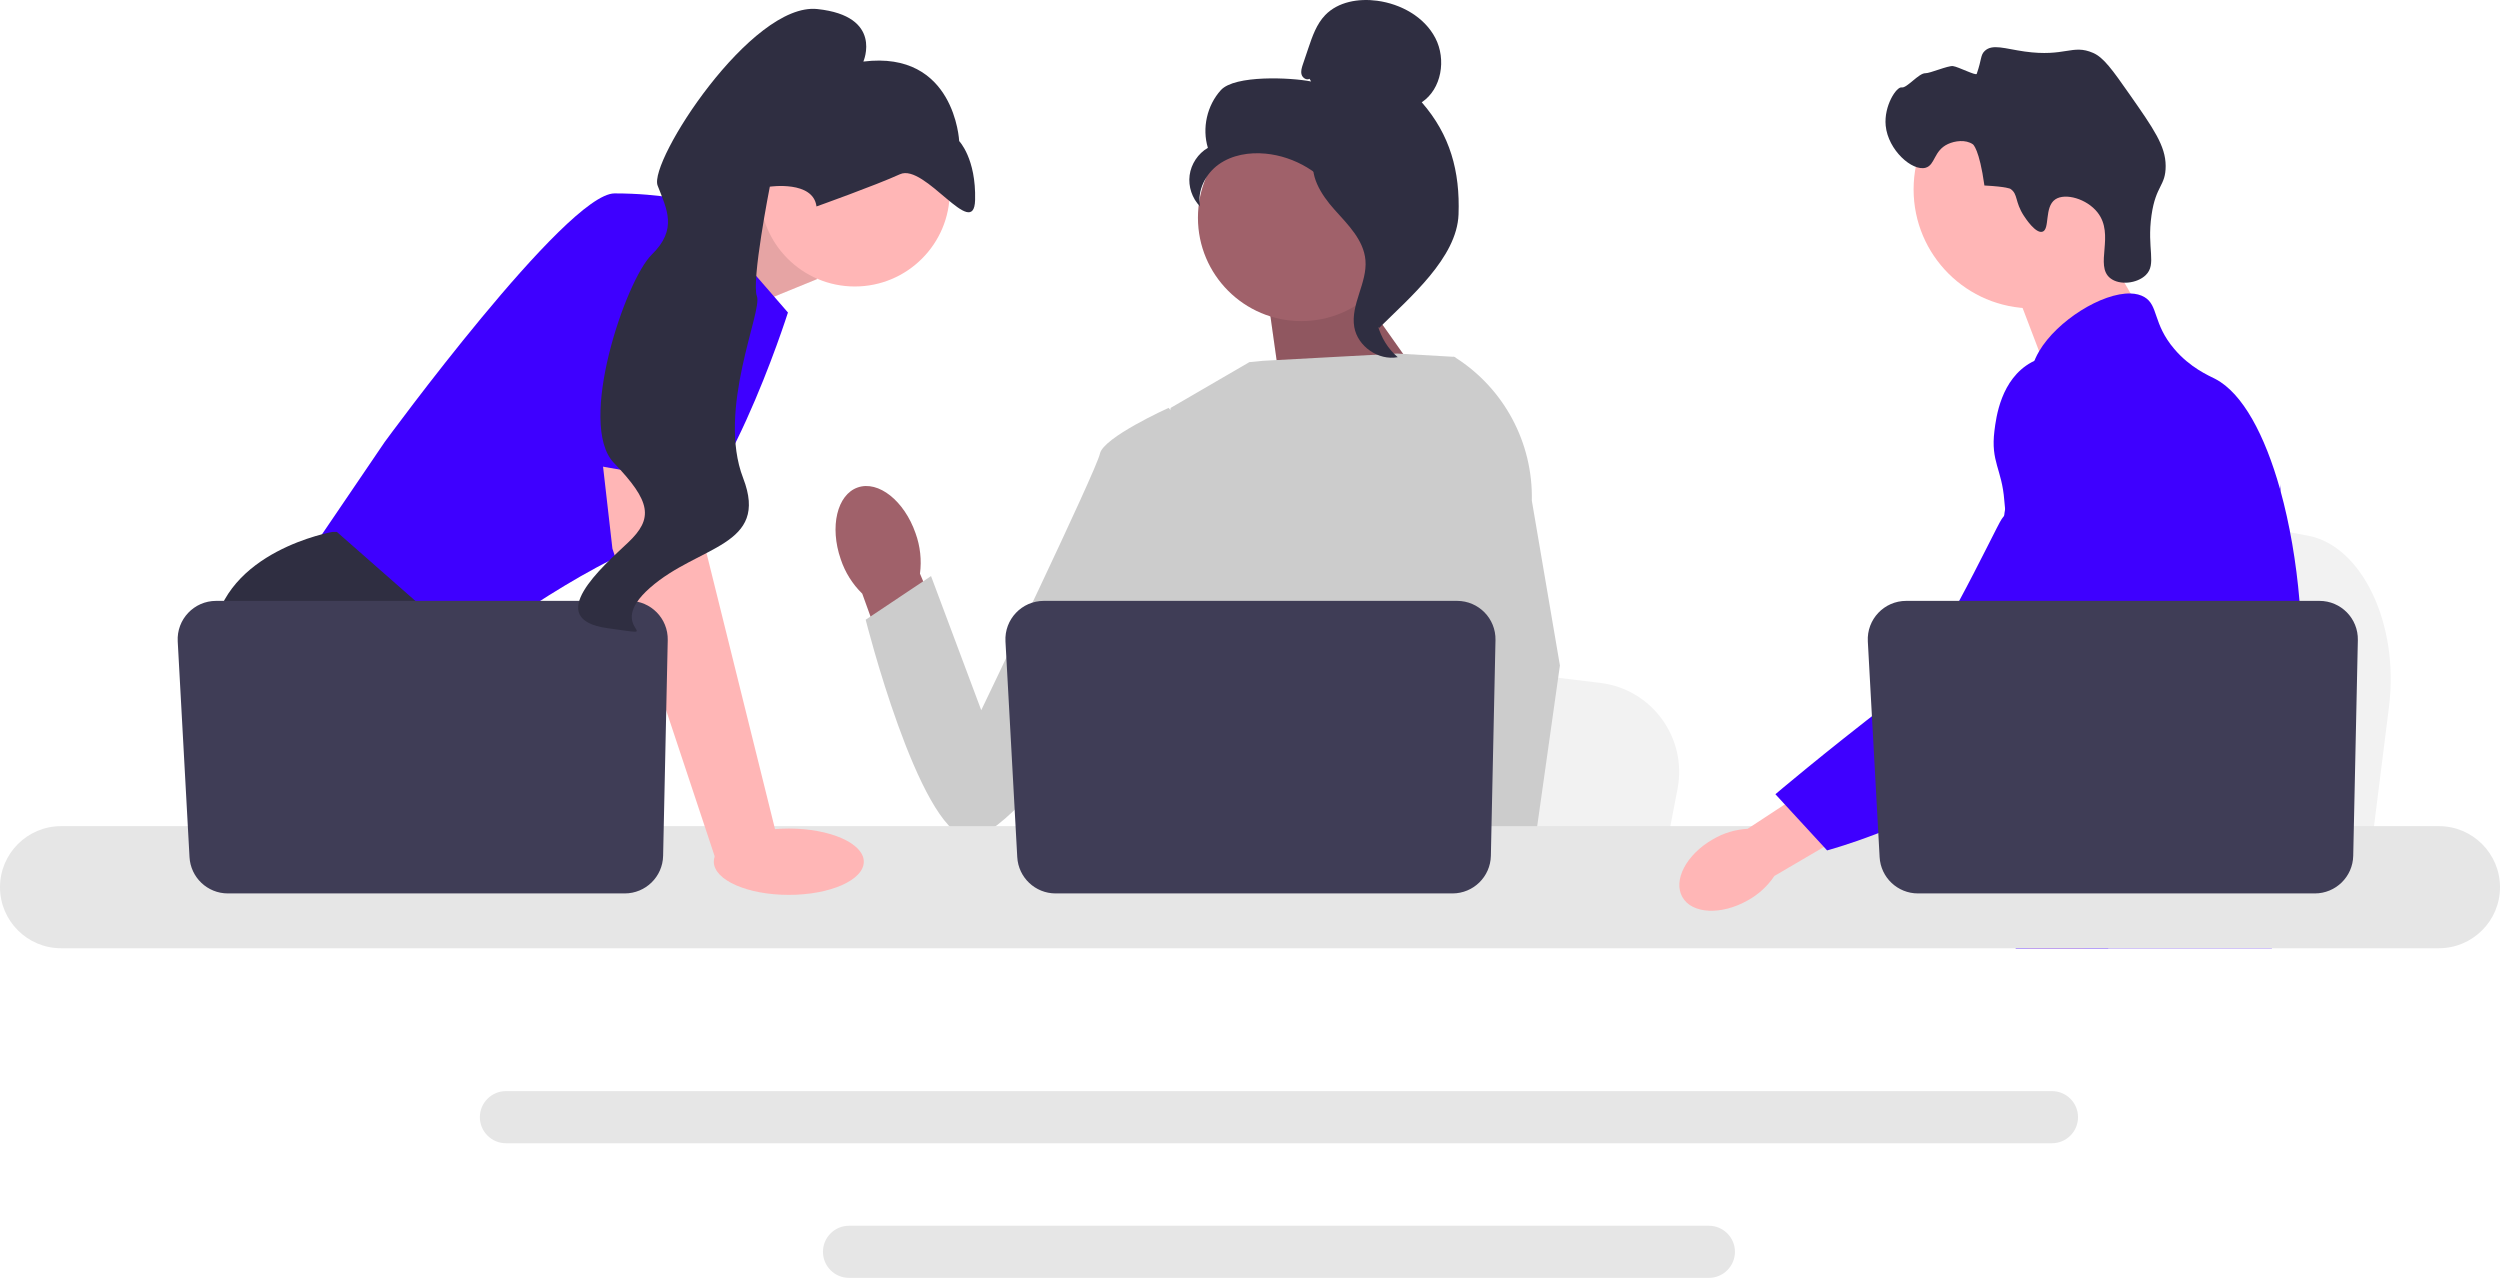
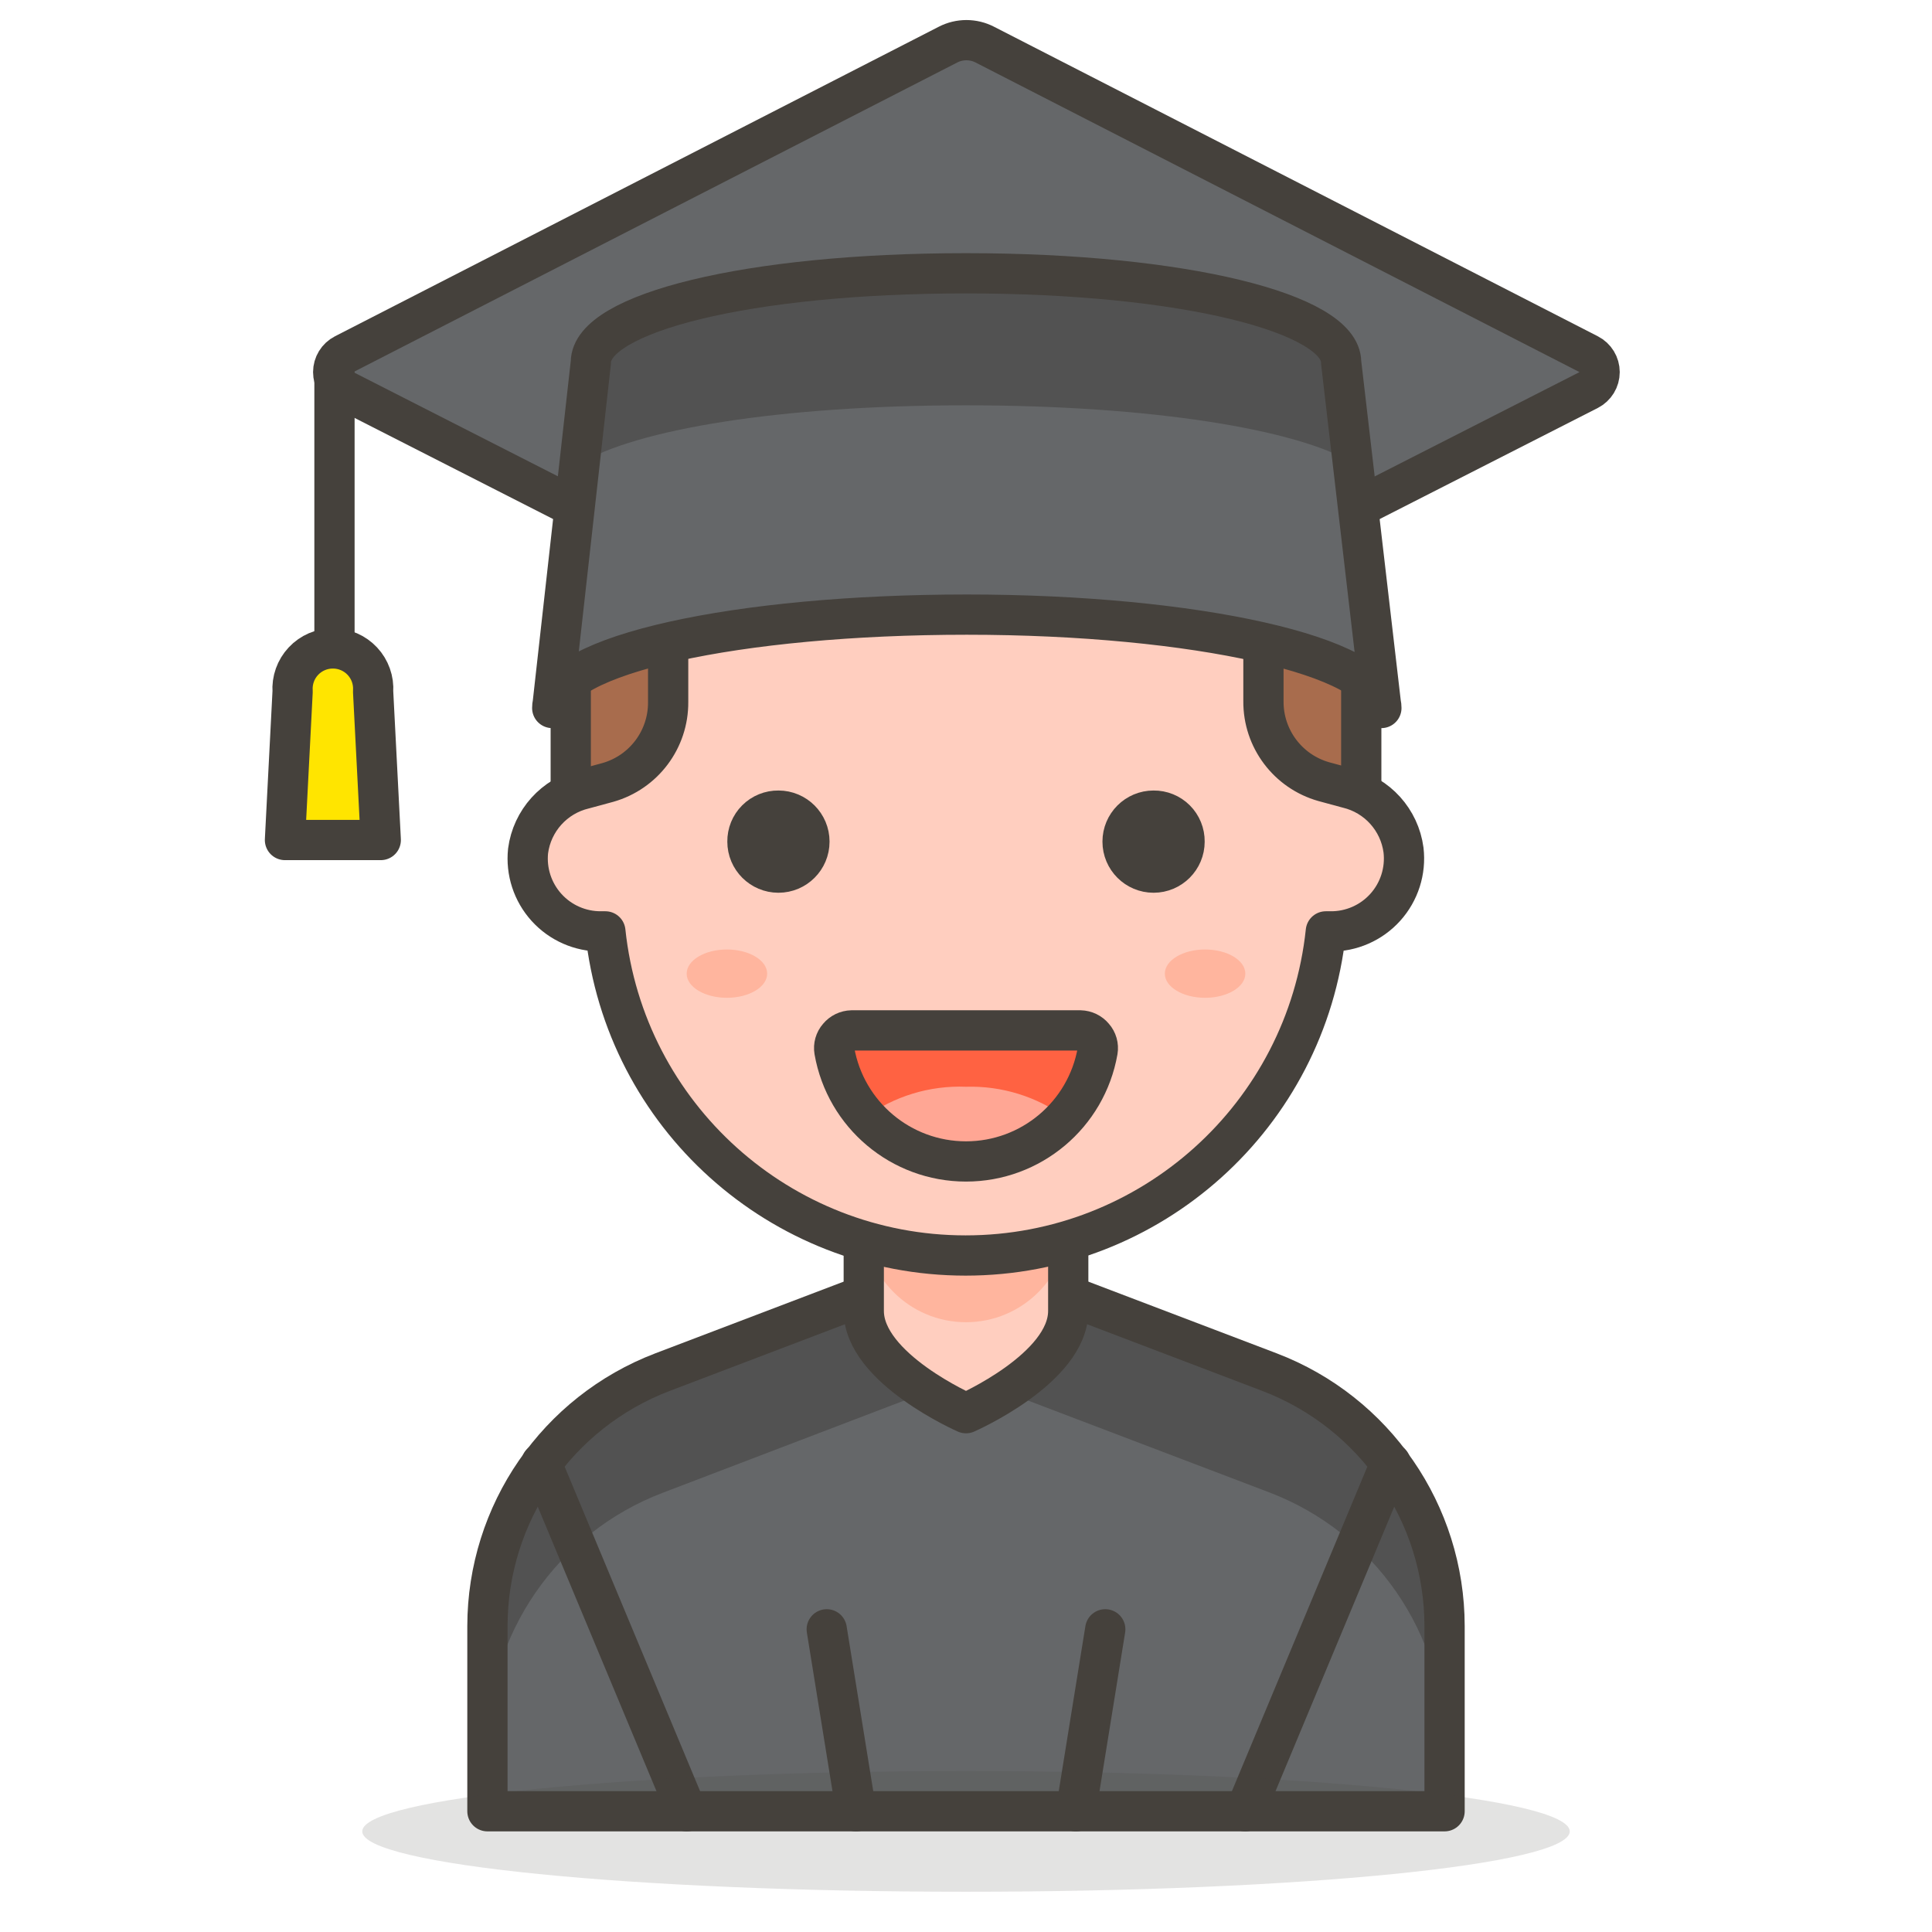
- <svg xmlns="http://www.w3.org/2000/svg" width="866.81" height="443.068" viewBox="0 0 866.81 443.068">
-   <path d="M828.335,244.952l-2.715,21.622-6.739,53.704h-135.383c1.057-12.037,2.502-29.362,4.046-48.065,.152-1.868,.312-3.748,.464-5.639,3.872-47.014,8.108-100.216,8.108-100.216l17.799,3.316,34.532,6.421,14.071,2.615,37.681,7.017c18.787,3.491,31.71,30.693,28.135,59.226Z" fill="#f2f2f2" />
-   <polygon points="725.93 79.358 742.579 108.492 710.58 131.169 696.93 95.358 725.93 79.358" fill="#ffb6b6" />
-   <circle cx="704.735" cy="65.675" r="41.244" fill="#ffb6b6" />
-   <path d="M701.774,74.896c-3.275-4.984-1.99-7.591-4.731-9.423-0-0-1.103-.737-8.999-1.157h0c-1.768-12.724-3.975-14.267-3.975-14.267-2.543-1.778-6.318-1.201-8.666-.113-4.966,2.3-4.391,7.269-7.735,8.22-4.619,1.314-13.024-6.092-13.852-14.569-.675-6.915,3.78-13.631,5.547-13.276,1.752,.352,5.947-5.003,8.212-4.92,1.547,.056,7.867-2.691,9.567-2.476,1.857,.235,7.978,3.429,8.234,2.699,1.773-5.072,1.252-6.479,2.756-7.93,2.665-2.571,7.026-.781,13.866,.181,14.074,1.978,16.531-2.663,23.743,.483,3.644,1.589,6.692,5.874,12.641,14.38,8.319,11.895,12.479,17.842,12.506,24.779,.027,7.074-3.398,6.625-4.903,17.098-1.675,11.658,1.884,16.989-2.004,20.777-3.005,2.927-9.113,3.622-12.322,1.053-5.494-4.399,1.696-15.012-4.384-22.767-3.732-4.76-11.238-6.878-14.676-4.525-3.888,2.66-1.746,10.469-4.48,11.21-2.341,.634-5.772-4.588-6.343-5.457Z" fill="#2f2e41" />
-   <path d="M797.85,237.338c-1.15,19.67-5.72,25.88-7.32,49.11-.35,5.1-.56,11.02-.56,18.08,0,1.8,.01,3.54,.01,5.24,0,3.62-.069,7.04-.49,10.51-.319,2.77-.869,5.56-1.779,8.5h-88.83c-.01-.02-.01-.04-.021-.06-.52-2.26-.85-4.42-1.1-6.49-.08-.66-.15-1.31-.21-1.95-.08-.75-.15-1.49-.22-2.22-.271-2.91-.54-5.66-1.181-8.29-.859-3.63-2.42-7.05-5.62-10.35-1.31-1.35-2.619-2.4-3.899-3.32-.25-.17-.49-.34-.74-.51-3.54-2.43-6.89-4.18-9.79-9.14-.05-.07-.09-.15-.13-.22-.5-.87-1.8-3.15-2.74-6.19-.99-3.16-1.59-7.13-.51-11.19,2.57-9.62,12.09-10.58,19.87-20.3,.84-1.05,1.67-2.21,2.46-3.5,3.52-5.72,4.47-10.76,5.59-16.75,.18-.97,.34-1.93,.47-2.86,.101-.7,.19-1.39,.261-2.07,.619-5.71,.319-10.63-.41-15.03-2.38-14.41-9.4-23.33-4.44-36.26,1.561-4.06,3.771-7.11,6-9.72,4.72-5.53,9.57-9.12,8.73-16.26-.851-7.2-6.311-8.19-6.92-14.48-.311-3.18,.729-6.53,2.68-9.82v-.01c6.24-10.59,21.82-20.34,31.72-20.03,1.83,.05,3.45,.46,4.8,1.25,4.891,2.88,2.851,9.17,10.341,17.99,5.569,6.55,11.869,9.17,14.26,10.41,9.47,4.94,17.17,19.51,22.399,38.14,.04,.14,.08,.28,.12,.43,3.23,11.67,5.511,24.92,6.641,38.36,.479,5.69,.76,11.41,.819,17.07,.051,4.52-.05,8.44-.26,11.93Z" fill="#3e00ff" />
-   <g>
-     <polygon points="731.331 304.728 729.52 309.768 728.38 312.927 725.74 320.278 722.68 328.778 703.01 328.778 706.31 320.278 707.84 316.318 710.38 309.768 714.64 298.768 731.331 304.728" fill="#ffb6b6" />
-     <path d="M790.84,167.827c-.05,.65-.12,1.37-.19,2.15-.779,7.94-2.62,22.15-5.31,38.36-1.42,8.55-3.08,17.66-4.95,26.71-4.02,19.53-9.02,38.76-14.67,51.4-1.01,2.28-2.05,4.34-3.11,6.16-.81,1.39-1.66,2.76-2.55,4.11-2.88,4.43-6.11,8.63-9.46,12.55-.13,.17-.28,.33-.43,.5-.54,.64-1.101,1.27-1.66,1.9-2.74,3.09-5.54,5.97-8.25,8.61-3.3,3.22-6.48,6.07-9.33,8.5h-31.94l-.13-.06-4.6-2.04s1.31-1.54,3.5-4.45c.45-.59,.93-1.24,1.45-1.95,.64-.87,1.33-1.83,2.069-2.87,1.54-2.18,3.29-4.74,5.17-7.64,3.641-5.61,7.79-12.51,11.98-20.5,.48-.93,.97-1.87,1.46-2.82,.01-.03,.03-.06,.04-.09,.83-1.62,1.65-3.29,2.47-4.99,6.95-14.46,8.94-26.46,9.511-30.35,.8-5.5,1.909-13.19,1.609-21.65-.2-5.58-1.01-11.48-2.939-17.34v-.01c-.4-1.23-.851-2.46-1.36-3.68-.91-2.19-1.99-4.35-3.271-6.48-5.649-9.38-10.239-9.77-13.89-19.99-1.08-3.03-3.53-9.87-2.78-17.09v-.01c.091-.89,.24-1.79,.44-2.69v-.01c.05-.25,.12-.51,.19-.76,.569-2.21,1.51-4.4,2.939-6.48,2.79-4.04,6.6-6.44,10.01-7.87l.011-.01c3.939-1.64,7.34-1.99,8-2.05,14.609-1.3,25.939,10.98,32.13,17.69,2.39,2.59,4.58,4.76,6.58,6.53,15.569,13.9,19.84,5.02,20.949,.43,.17-.71,.261-1.32,.311-1.72Z" fill="#3e00ff" />
-     <path d="M790.89,167.308c0,.05-.01,.22-.05,.5,.02-.15,.03-.3,.04-.44,0-.03,0-.05,.01-.06Z" fill="#3e00ff" />
+ <svg xmlns="http://www.w3.org/2000/svg" id="Icons" viewBox="0 0 48 48">
+   <defs>
+     <style>.cls-1,.cls-4{fill:#656769;}.cls-1,.cls-10,.cls-11,.cls-2,.cls-3,.cls-9{stroke:#45413c;stroke-linecap:round;stroke-linejoin:round;}.cls-2{fill:none;}.cls-3{fill:#ffe500;}.cls-5{fill:#525252;}.cls-10,.cls-6{fill:#ffcebf;}.cls-7{fill:#ffb59e;}.cls-11,.cls-8{fill:#45413c;}.cls-8{opacity:0.15;}.cls-9{fill:#a86c4d;}.cls-12{fill:#ff6242;}.cls-13{fill:#ffa694;}</style>
+   </defs>
+   <path class="cls-1" d="M23.55,17.33l-15-7.64a.5.5,0,0,1,0-.89l15-7.69a1,1,0,0,1,.92,0l15,7.69a.5.5,0,0,1,0,.89l-15,7.64A1,1,0,0,1,23.55,17.33Z" data-name="&lt;Path&gt;" id="_Path_" />
+   <line class="cls-2" data-name="&lt;Path&gt;" id="_Path_2" x1="8.31" x2="8.31" y1="9.24" y2="17.19" />
+   <path class="cls-3" d="M9.27,17.18a1,1,0,0,0-1-1.07,1,1,0,0,0-1,1.07l-.19,3.69H9.46Z" data-name="&lt;Path&gt;" id="_Path_3" />
+   <path class="cls-4" d="M31.54,34.09,24,31.22l-7.54,2.87a6.76,6.76,0,0,0-4.35,6.31V45H35.89V40.4A6.76,6.76,0,0,0,31.54,34.09Z" />
+   <path class="cls-5" d="M31.54,34.09,24,31.22l-7.54,2.87a6.76,6.76,0,0,0-4.35,6.31v3a6.76,6.76,0,0,1,4.35-6.31L24,34.21l7.54,2.87a6.76,6.76,0,0,1,4.35,6.31v-3A6.76,6.76,0,0,0,31.54,34.09Z" />
+   <path class="cls-2" d="M31.54,34.09,24,31.22l-7.54,2.87a6.76,6.76,0,0,0-4.35,6.31V45H35.89V40.4A6.76,6.76,0,0,0,31.54,34.09Z" />
+   <path class="cls-6" d="M24,35.11h0S21.46,34,21.46,32.57V29.72A2.54,2.54,0,0,1,24,27.17h0a2.54,2.54,0,0,1,2.54,2.55v2.85C26.54,34,24,35.11,24,35.11Z" data-name="&lt;Path&gt;" id="_Path_4" />
+   <path class="cls-7" d="M24,27.17a2.54,2.54,0,0,0-2.54,2.54v.6a2.54,2.54,0,0,0,5.08,0v-.59A2.54,2.54,0,0,0,24,27.17Z" data-name="&lt;Path&gt;" id="_Path_5" />
+   <path class="cls-2" d="M24,35.11h0S21.46,34,21.46,32.57V29.72A2.54,2.54,0,0,1,24,27.17h0a2.54,2.54,0,0,1,2.54,2.55v2.85C26.54,34,24,35.11,24,35.11Z" data-name="&lt;Path&gt;" id="_Path_6" />
+   <line class="cls-2" data-name="&lt;Path&gt;" id="_Path_7" x1="13.45" x2="17.06" y1="36.35" y2="45" />
+   <line class="cls-2" data-name="&lt;Path&gt;" id="_Path_8" x1="34.55" x2="30.94" y1="36.35" y2="45" />
+   <line class="cls-2" data-name="&lt;Path&gt;" id="_Path_9" x1="20.54" x2="21.27" y1="40.48" y2="45" />
+   <line class="cls-2" data-name="&lt;Path&gt;" id="_Path_10" x1="27.46" x2="26.73" y1="40.48" y2="45" />
+   <ellipse class="cls-8" cx="24" cy="45.5" data-name="&lt;Ellipse&gt;" id="_Ellipse_" rx="15" ry="1.5" />
+   <path class="cls-9" d="M24,6.91h0a9.82,9.82,0,0,1,9.82,9.82v5.14a0,0,0,0,1,0,0H14.18a0,0,0,0,1,0,0V16.73A9.82,9.82,0,0,1,24,6.91Z" data-name="&lt;Rectangle&gt;" id="_Rectangle_" />
+   <path class="cls-10" d="M34.87,21.12a1.83,1.83,0,0,0-1.39-1.54l-.59-.16a2.06,2.06,0,0,1-1.5-2V15.38A1.88,1.88,0,0,0,30,13.57a15.34,15.34,0,0,1-6,1.09,15.34,15.34,0,0,1-6-1.09,1.88,1.88,0,0,0-1.4,1.81v2.06a2.06,2.06,0,0,1-1.5,2l-.59.16a1.83,1.83,0,0,0-1.39,1.54,1.81,1.81,0,0,0,1.81,2h.11a9,9,0,0,0,17.9,0h.11A1.81,1.81,0,0,0,34.87,21.12Z" />
+   <path class="cls-11" d="M18.57,20.91a.77.77,0,1,0,.77-.77A.76.76,0,0,0,18.57,20.91Z" data-name="&lt;Path&gt;" id="_Path_11" />
+   <path class="cls-11" d="M29.43,20.91a.77.77,0,1,1-.77-.77A.76.76,0,0,1,29.43,20.91Z" data-name="&lt;Path&gt;" id="_Path_12" />
+   <g data-name="&lt;Group&gt;" id="_Group_">
+     <g data-name="&lt;Group&gt;" id="_Group_2">
+       <g data-name="&lt;Group&gt;" id="_Group_3">
+         <g data-name="&lt;Group&gt;" id="_Group_4">
+           <g data-name="&lt;Group&gt;" id="_Group_5">
+             <g data-name="&lt;Group&gt;" id="_Group_6">
+               <g data-name="&lt;Group&gt;" id="_Group_7">
+                 <path class="cls-12" d="M21.16,25.6a.44.44,0,0,0-.33.16.42.42,0,0,0-.1.35,3.32,3.32,0,0,0,6.54,0,.42.42,0,0,0-.1-.35.44.44,0,0,0-.33-.16Z" data-name="&lt;Path&gt;" id="_Path_13" />
+                 <path class="cls-13" d="M24,27a4,4,0,0,0-2.52.77,3.36,3.36,0,0,0,5,0A4,4,0,0,0,24,27Z" data-name="&lt;Path&gt;" id="_Path_14" />
+               </g>
+             </g>
+           </g>
+         </g>
+       </g>
+     </g>
  </g>
-   <path d="M711.47,378.318H175.42c-4.98,0-9.04,4.05-9.04,9.03,0,4.99,4.06,9.04,9.04,9.04H711.47c4.979,0,9.03-4.05,9.03-9.04,0-4.98-4.051-9.03-9.03-9.03Z" fill="#e6e6e6" />
-   <path d="M592.51,424.998H294.37c-4.98,0-9.03,4.05-9.03,9.03s4.05,9.04,9.03,9.04h298.14c4.98,0,9.04-4.06,9.04-9.04s-4.06-9.03-9.04-9.03Z" fill="#e6e6e6" />
-   <polygon points="235.069 81.275 268.853 67.057 283.344 96.762 247.842 111.253 235.069 81.275" fill="#ffb6b6" />
-   <polygon points="235.069 81.275 268.853 67.057 283.344 96.762 247.842 111.253 235.069 81.275" opacity=".1" />
-   <path d="M239.872,69.955l33.328,38.4s-23.185,73.177-46.369,79.698-65.932,38.4-65.932,38.4l-53.615-34.777,26.083-38.4s63.034-86.218,79.698-86.218c16.664,0,26.807,2.898,26.807,2.898Z" fill="#3e00ff" />
-   <path d="M194.843,320.278H117.261l-4.905-6.557-20.026-26.771-4.608-6.158s-17.389-31.879-13.766-60.86c3.623-28.981,41.298-35.502,41.298-35.502h1.55l46.123,40.53-2.753,37.719,14.606,24.272,20.062,33.328Z" fill="#2f2e41" />
-   <polygon points="133.15 320.278 112.356 320.278 112.356 289.486 133.15 320.278" fill="#2f2e41" />
-   <path d="M581.644,273.532l-2.587,13.418-6.419,33.328h-128.958c1.007-7.47,2.384-18.222,3.854-29.829,.145-1.159,.297-2.326,.442-3.499,3.688-29.177,7.723-62.193,7.723-62.193l16.954,2.058,32.893,3.985,13.404,1.623,35.893,4.354c17.896,2.166,30.205,19.048,26.8,36.755Z" fill="#f2f2f2" />
-   <path d="M764.144,320.278h-69.945c1.065-1.253,1.666-1.978,1.666-1.978l20.968-3.463,43.203-7.129s1.971,5.093,4.108,12.571Z" fill="#2f2e41" />
-   <polygon points="467.455 95.766 497.873 138.784 444.814 140.369 439.119 99.942 467.455 95.766" fill="#a0616a" />
-   <polygon points="467.455 95.766 497.873 138.784 444.814 140.369 439.119 99.942 467.455 95.766" opacity=".1" />
-   <path id="uuid-ae755ff6-bb09-410e-86b1-7d1b81a37005-410" d="M317.446,184.896c-3.903-11.259-12.876-18.372-20.041-15.887-7.165,2.485-9.808,13.625-5.902,24.888,1.499,4.52,4.058,8.616,7.464,11.945l17.14,47.497,22.117-8.518-19.245-45.919c.615-4.724,.089-9.526-1.533-14.005Z" fill="#a0616a" />
-   <path d="M523.347,162.977l-.042,43.841-4.079,16.193-8.39,33.306-6.108,30.633-4.55,22.822-1.623,8.151c-1.224,.819-2.442,1.601-3.659,2.355h-105.976c-6.021-3.615-9.39-6.427-9.39-6.427,0,0,1.666-1.565,3.572-4.079,3.217-4.246,7.108-11.201,4.724-17.845-.5-1.391-.63-3.086-.478-4.977,.971-12.476,14.056-33.574,14.056-33.574l-2.71-31.314-1.188-13.722,8.378-66.91,27.307-15.874,4.714-.456,46.536-2.514,19.234,1.108,.877,.239,18.794,39.045Z" fill="#ccc" />
-   <g>
-     <polygon points="525.414 320.278 502.229 320.278 501.208 309.772 501.186 309.562 507.75 309.113 524.827 307.947 525.124 314.235 525.356 319.061 525.414 320.278" fill="#ffb6b6" />
-     <path d="M531.121,173.576l9.739,57.143-7.948,56.23-1.239,8.752-2.188,15.454-.674,4.753,.022,.514,.167,3.855h-27.532l-1.014-10.506-.087-.942-2.072-21.518-.036-.362-4.398-45.63,8.622-32.98,.638-2.427v-.007l3.751-56.469-2.905-25.663-.029-.239c.058,.036,.109,.073,.167,.109,.152,.094,.304,.188,.449,.29,16.925,10.737,27.01,29.575,26.568,49.644Z" fill="#ccc" />
+   <g data-name="&lt;Group&gt;" id="_Group_8">
+     <path class="cls-2" d="M21.16,25.6a.44.44,0,0,0-.33.16.42.42,0,0,0-.1.35,3.32,3.32,0,0,0,6.54,0,.42.42,0,0,0-.1-.35.44.44,0,0,0-.33-.16Z" data-name="&lt;Path&gt;" id="_Path_15" />
  </g>
-   <path d="M415.748,152.379l-10.587-10.951s-22.664,10.218-23.794,15.886c-1.13,5.669-41.146,88.926-41.146,88.926l-17.41-46.499-22.662,15.13s18.184,72.192,35.19,75.581,74.002-85.446,74.002-85.446l6.408-52.628Z" fill="#ccc" />
-   <path d="M845.64,286.447H21.16c-11.67,0-21.16,9.5-21.16,21.17s9.49,21.16,21.16,21.16H845.64c11.67,0,21.17-9.49,21.17-21.16s-9.5-21.17-21.17-21.17Z" fill="#e6e6e6" />
-   <path d="M518.522,221.94l-1.603,74.802c-.155,7.241-6.07,13.03-13.312,13.03h-137.603c-7.071,0-12.91-5.528-13.296-12.589l-4.089-74.802c-.417-7.628,5.656-14.042,13.296-14.042h143.295c7.466,0,13.472,6.137,13.312,13.601Z" fill="#3f3d56" />
-   <circle cx="296.385" cy="66.41" r="32.922" fill="#ffb6b6" />
-   <polygon points="241.321 152.551 244.944 191.675 269.578 290.935 248.296 298.394 212.34 190.226 207.374 146.755 241.321 152.551" fill="#ffb6b6" />
-   <path d="M231.522,221.94l-1.603,74.802c-.155,7.241-6.07,13.03-13.312,13.03H79.004c-7.071,0-12.91-5.528-13.296-12.589l-4.089-74.802c-.417-7.628,5.656-14.042,13.296-14.042H218.21c7.466,0,13.472,6.137,13.312,13.601Z" fill="#3f3d56" />
-   <ellipse cx="273.5" cy="298.778" rx="26" ry="11.5" fill="#ffb6b6" />
-   <path d="M190.242,158.532l14.853-79.158s41.298-5.796,42.747,7.97-1.035,81.042-1.035,81.042l-56.564-9.853Z" fill="#3e00ff" />
-   <path d="M283.095,71.586s20.365-7.268,28.956-11.179c8.591-3.911,25.657,23.366,26.037,8.96,.38-14.406-5.518-20.447-5.518-20.447,0,0-1.473-31.515-33.223-27.575,0,0,6.984-15.767-15.941-18.205-22.925-2.438-58.589,52.921-55.395,61.194,3.194,8.273,7.023,15.113-2.039,23.959-9.062,8.846-26.03,58.769-13.12,72.203,12.91,13.434,13.758,19.264,4.912,27.621-8.846,8.358-29.754,26.53-7.147,29.685,22.607,3.155-2.068,.799,14.786-14.026,16.854-14.825,41.447-14.219,32.265-38.005-9.183-23.785,6.771-57.869,4.775-63.04-1.996-5.171,4.473-38.005,4.473-38.005,0,0,15.055-2.212,16.181,6.86Z" fill="#2f2e41" />
-   <g>
-     <circle cx="451.191" cy="75.499" r="35.838" fill="#a0616a" />
-     <path d="M454.051,27.317c-1.037,.605-2.426-.311-2.759-1.464-.333-1.154,.055-2.379,.439-3.516l1.934-5.727c1.371-4.062,2.827-8.266,5.797-11.357,4.483-4.666,11.607-5.853,18.02-4.993,8.236,1.104,16.362,5.564,20.191,12.939,3.829,7.375,2.199,17.665-4.72,22.266,9.862,11.303,13.3,23.901,12.757,38.892-.543,14.991-16.879,28.788-27.533,39.348-2.379-1.442-4.542-8.201-3.234-10.656,1.308-2.455-.566-5.3,1.054-7.561,1.62-2.262,2.976,1.34,1.338-.909-1.034-1.419,3.001-4.684,1.464-5.533-7.432-4.108-9.903-13.371-14.571-20.465-5.63-8.556-15.265-14.35-25.462-15.312-5.617-.53-11.55,.43-16.154,3.691-4.604,3.261-7.585,9.089-6.517,14.629-2.765-2.808-4.141-6.922-3.622-10.828,.519-3.906,2.922-7.518,6.325-9.506-2.069-6.841-.297-14.711,4.505-20.005,4.802-5.294,24.28-4.392,31.291-2.999l-.542-.93Z" fill="#2f2e41" />
-     <path d="M455.14,53.475c9.285,1.002,15.989,9.045,21.65,16.473,3.263,4.281,6.681,9.009,6.599,14.391-.083,5.441-3.721,10.109-5.46,15.265-2.842,8.429-.072,18.457,6.693,24.233-6.685,1.269-13.911-3.744-15.065-10.449-1.343-7.806,4.574-15.34,3.873-23.23-.617-6.951-6.095-12.301-10.752-17.498-4.657-5.197-9.03-12.094-6.888-18.735l-.65-.45Z" fill="#2f2e41" />
-   </g>
-   <g>
-     <path id="uuid-aec20554-f6ec-4c5b-9d97-717cd04239bf-411" d="M593.947,290.977c-9.197,5.231-13.952,14.216-10.623,20.069,3.33,5.852,13.483,6.355,22.683,1.121,3.703-2.04,6.864-4.938,9.218-8.45l38.687-22.656-11.019-17.928-36.969,24.238c-4.223,.228-8.331,1.465-11.978,3.607Z" fill="#ffb6b6" />
-     <path d="M724.935,124.841c-1.156-.458-11.3-4.3-20.561,.772-10.638,5.826-12.281,19.126-12.858,23.791-1.331,10.776,2.591,13.191,3.419,24.101,1.549,20.41,5.633-2.874-.889,6.442-2.258,3.225-25.317,53.198-38.034,62.986-24.733,19.037-40.439,32.444-40.439,32.444l17.93,19.477s28.333-7.549,53.376-23.81c25.688-16.68,38.532-25.02,48.469-41.335,.856-1.405,21.331-36.176,10.335-74.624-2.508-8.77-7.104-24.839-20.747-30.245Z" fill="#3e00ff" />
-   </g>
-   <path d="M817.522,221.94l-1.603,74.802c-.155,7.241-6.07,13.03-13.312,13.03h-137.603c-7.071,0-12.91-5.528-13.296-12.589l-4.089-74.802c-.417-7.628,5.656-14.042,13.296-14.042h143.295c7.466,0,13.472,6.137,13.312,13.601Z" fill="#3f3d56" />
+   <ellipse class="cls-7" cx="18.06" cy="24.19" data-name="&lt;Ellipse&gt;" id="_Ellipse_2" rx="1" ry="0.6" />
+   <ellipse class="cls-7" cx="29.94" cy="24.19" data-name="&lt;Ellipse&gt;" id="_Ellipse_3" rx="1" ry="0.6" />
+   <path class="cls-4" d="M14.68,9c0-1.22,3.9-2.21,9.32-2.21s9.32,1,9.32,2.21l1,8.59c0-1.28-4.61-2.32-10.3-2.32s-10.3,1-10.3,2.32Z" data-name="&lt;Path&gt;" id="_Path_16" />
+   <path class="cls-5" d="M24,10.07c4.62,0,8.22.6,9.61,1.43L33.32,9c0-1.22-3.9-2.21-9.32-2.21s-9.32,1-9.32,2.21l-.29,2.53C15.78,10.67,19.38,10.07,24,10.07Z" data-name="&lt;Path&gt;" id="_Path_17" />
+   <path class="cls-2" d="M14.68,9c0-1.22,3.9-2.21,9.32-2.21s9.32,1,9.32,2.21l1,8.59c0-1.28-4.61-2.32-10.3-2.32s-10.3,1-10.3,2.32Z" data-name="&lt;Path&gt;" id="_Path_18" />
</svg>
